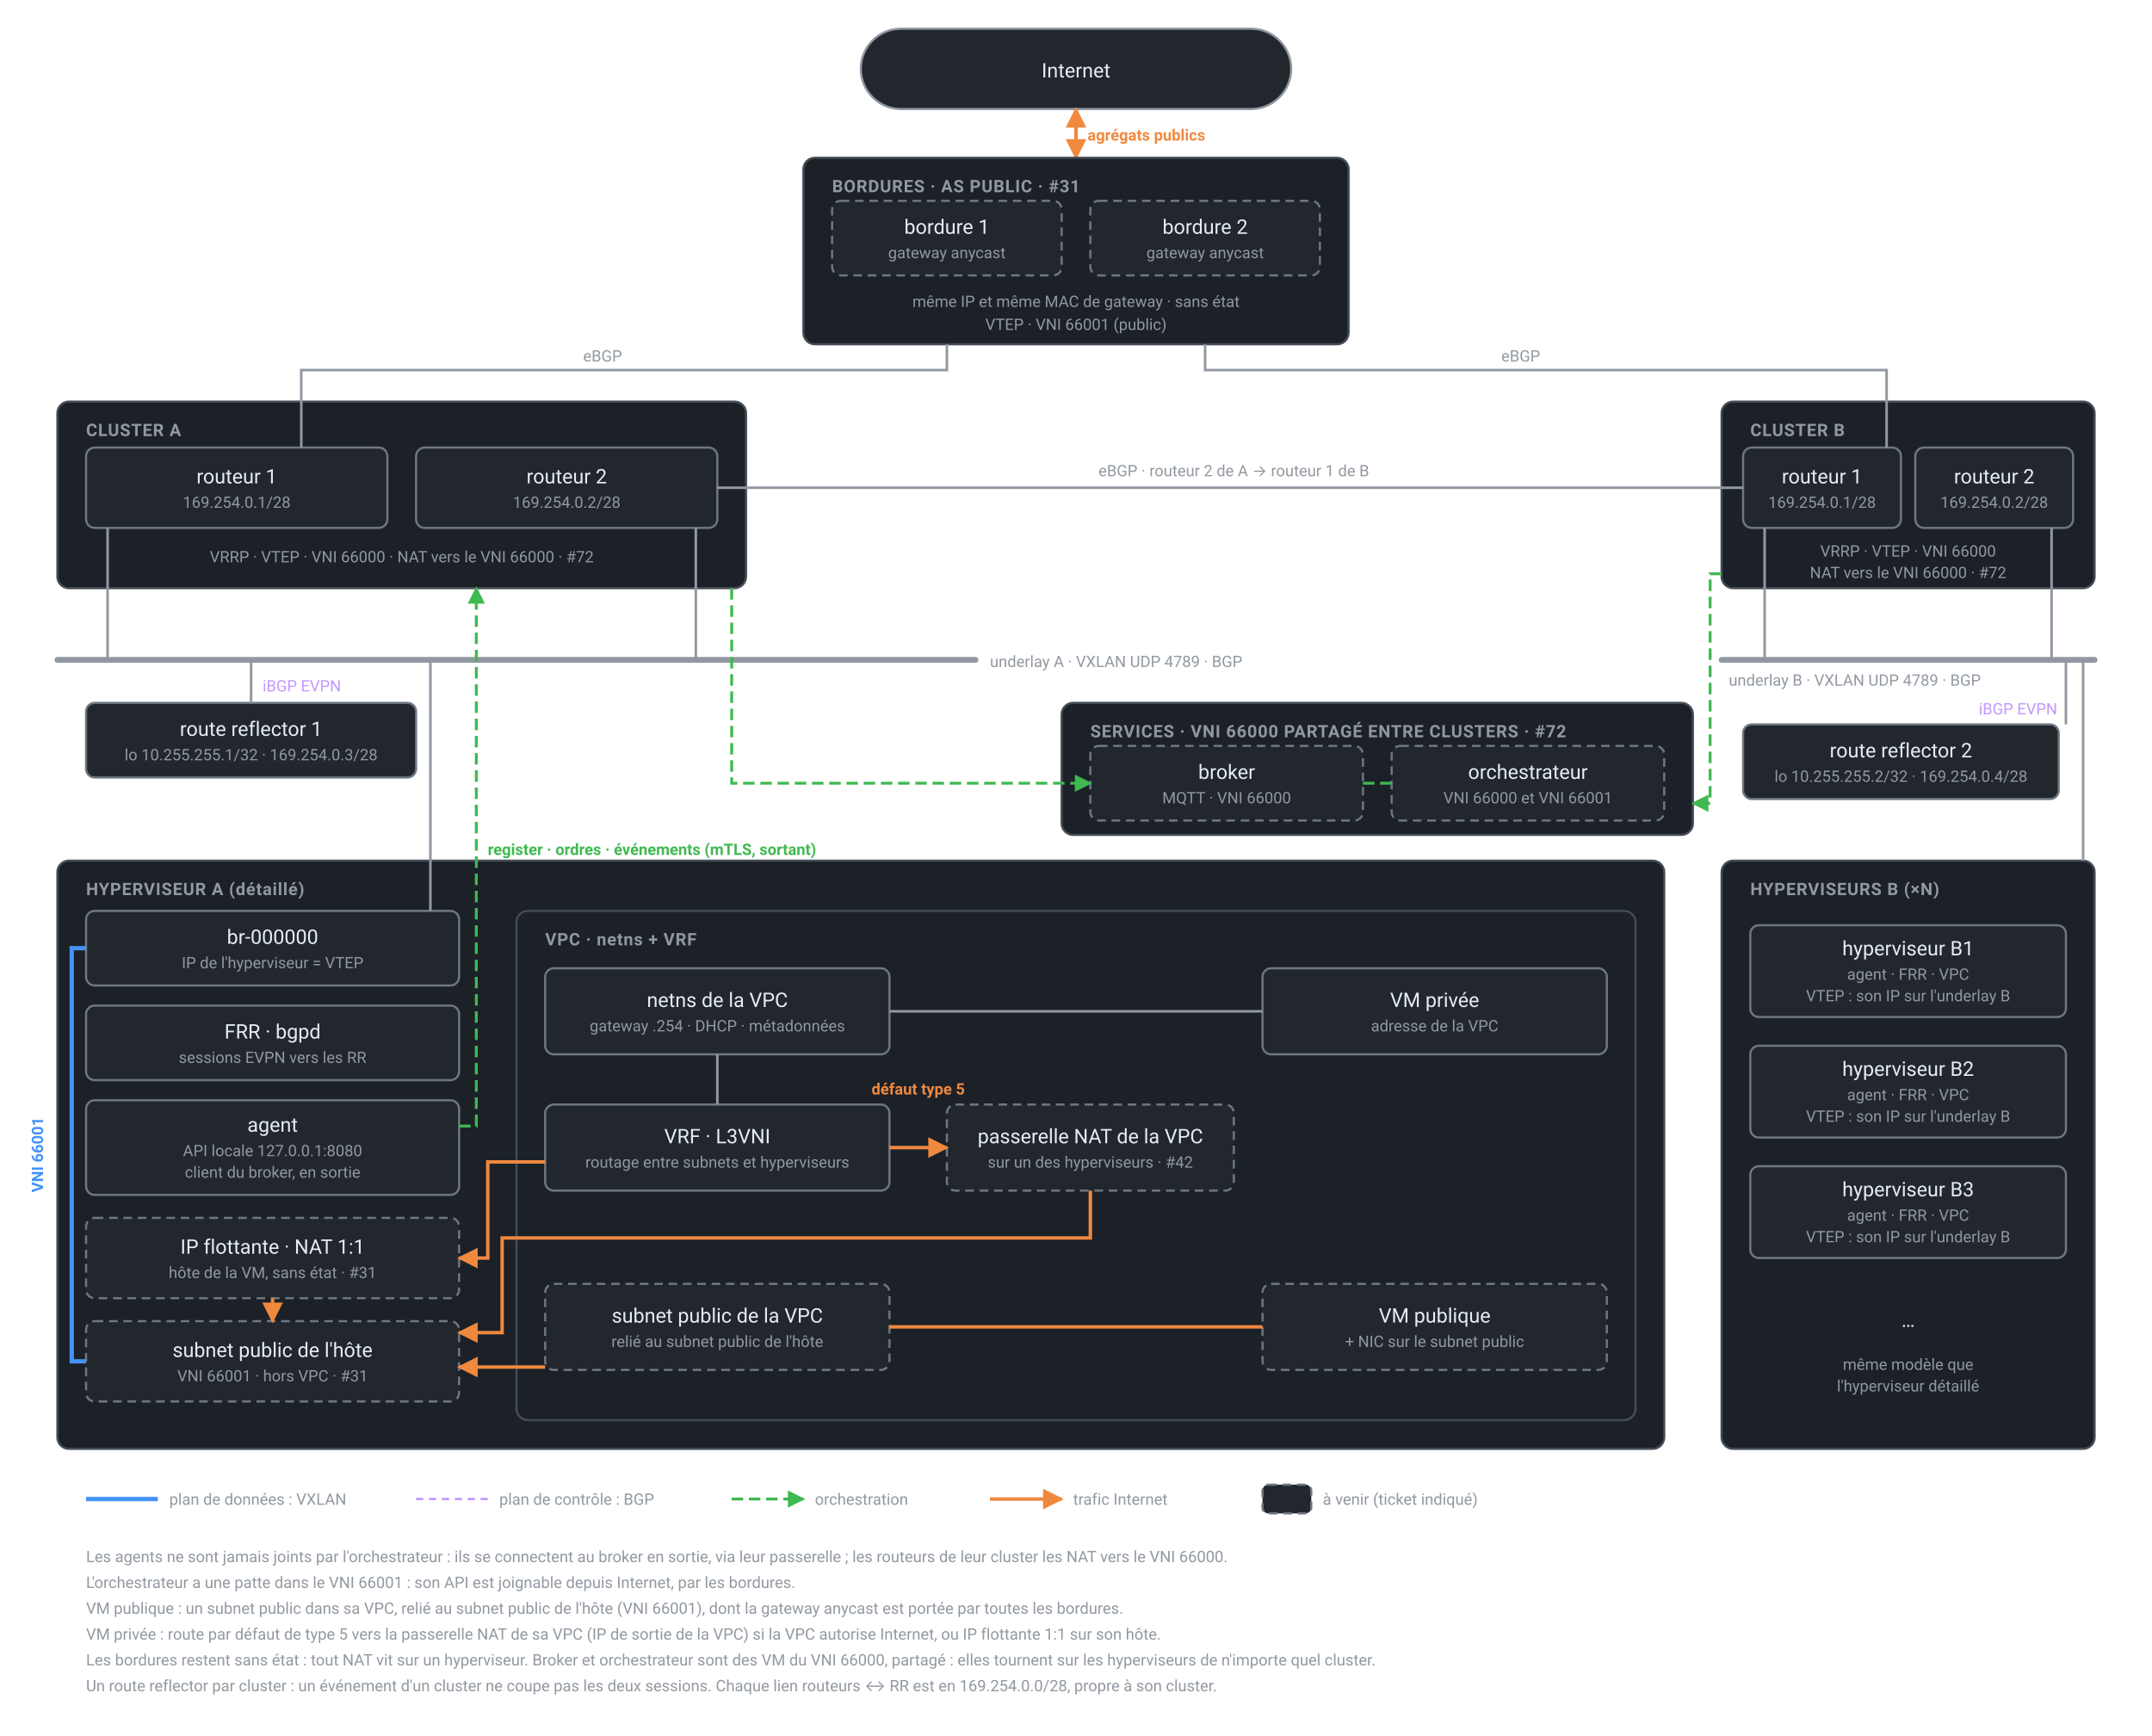
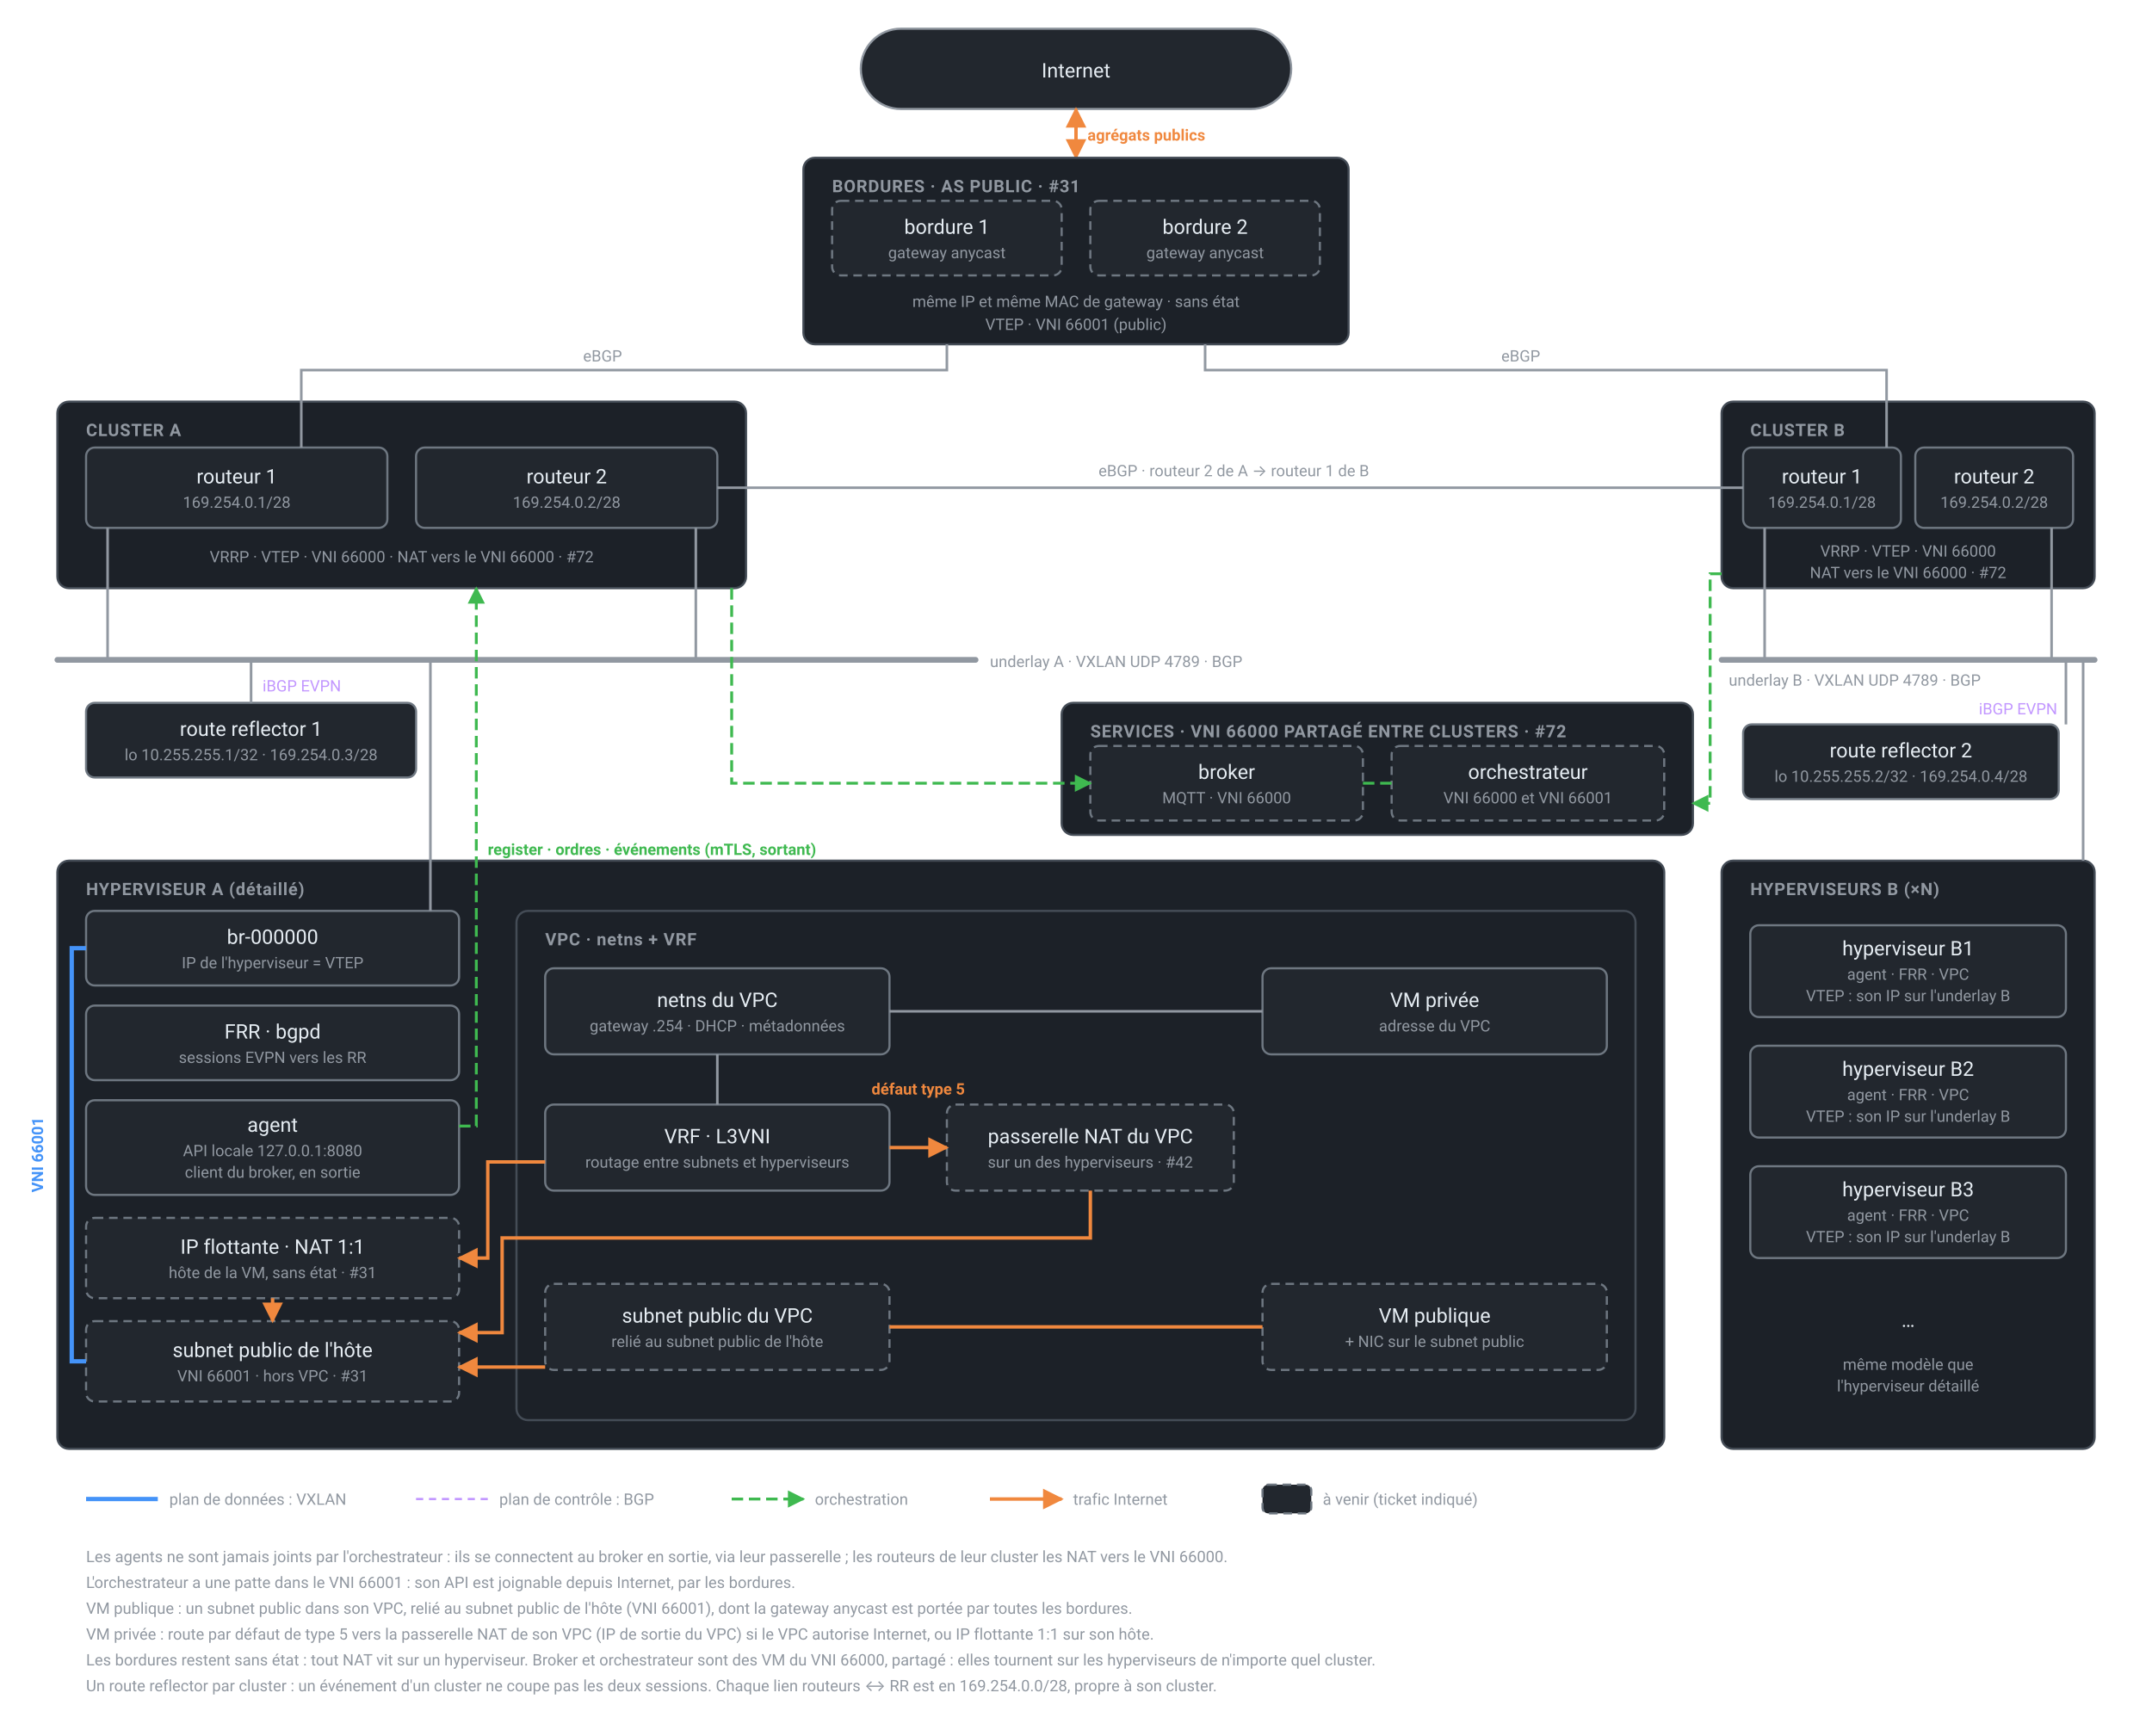
<svg xmlns="http://www.w3.org/2000/svg" viewBox="0 0 1500 1210" width="1500" height="1210" role="img" aria-label="Vue d'ensemble : Internet, bordures, routeurs du cluster, services, orchestration et hyperviseurs">
  <style>
    .lbl { font-family: -apple-system, "Segoe UI", Roboto, sans-serif; font-size: 14px; fill: #e6edf3; }
    .sub { font-family: -apple-system, "Segoe UI", Roboto, sans-serif; font-size: 11px; fill: #9198a1; }
    .grp { font-family: -apple-system, "Segoe UI", Roboto, sans-serif; font-size: 12px; font-weight: 600; fill: #9198a1; letter-spacing: .04em; }
    .ctrlt { font-family: -apple-system, "Segoe UI", Roboto, sans-serif; font-size: 11px; fill: #c297ff; }
    .datat { font-family: -apple-system, "Segoe UI", Roboto, sans-serif; font-size: 11px; font-weight: 600; fill: #4493f8; }
    .orcht { font-family: -apple-system, "Segoe UI", Roboto, sans-serif; font-size: 11px; font-weight: 600; fill: #3fb950; }
    .nett { font-family: -apple-system, "Segoe UI", Roboto, sans-serif; font-size: 11px; font-weight: 600; fill: #f0883e; }
    .box { fill: #22272e; stroke: #6e7781; stroke-width: 1.5; }
    .future { fill: #22272e; stroke: #6e7781; stroke-width: 1.5; stroke-dasharray: 6 4; }
    .group { fill: #1c2128; stroke: #444c56; stroke-width: 1.5; }
    .pill { fill: #22272e; stroke: #9198a1; stroke-width: 1.5; }
    .bus { stroke: #9198a1; stroke-width: 4; fill: none; stroke-linecap: round; }
    .link { stroke: #9198a1; stroke-width: 1.8; fill: none; }
    .ctrl { stroke: #c297ff; stroke-width: 1.6; fill: none; stroke-dasharray: 5 4; }
    .data { stroke: #4493f8; stroke-width: 3; fill: none; }
    .orch { stroke: #3fb950; stroke-width: 2; fill: none; stroke-dasharray: 8 4; }
    .net { stroke: #f0883e; stroke-width: 2.4; fill: none; }
    .head-ctrl { fill: #c297ff; }
    .head-data { fill: #4493f8; }
    .head-orch { fill: #3fb950; }
    .head-net { fill: #f0883e; }
  </style>
  <defs>
    <marker id="a-ctrl" viewBox="0 0 10 10" refX="9" refY="5" markerWidth="7" markerHeight="7" orient="auto-start-reverse">
      <path class="head-ctrl" d="M0 0 L10 5 L0 10 z" />
    </marker>
    <marker id="a-data" viewBox="0 0 10 10" refX="9" refY="5" markerWidth="5" markerHeight="5" orient="auto-start-reverse">
      <path class="head-data" d="M0 0 L10 5 L0 10 z" />
    </marker>
    <marker id="a-orch" viewBox="0 0 10 10" refX="9" refY="5" markerWidth="6" markerHeight="6" orient="auto-start-reverse">
      <path class="head-orch" d="M0 0 L10 5 L0 10 z" />
    </marker>
    <marker id="a-net" viewBox="0 0 10 10" refX="9" refY="5" markerWidth="6" markerHeight="6" orient="auto-start-reverse">
      <path class="head-net" d="M0 0 L10 5 L0 10 z" />
    </marker>
  </defs>
  <rect class="pill" x="600" y="20" width="300" height="56" rx="28" />
  <text class="lbl" x="750" y="54" text-anchor="middle">Internet</text>
  <path class="net" d="M750 76 V110" marker-start="url(#a-net)" marker-end="url(#a-net)" />
  <text class="nett" x="758" y="98" text-anchor="start">agrégats publics</text>
  <rect class="group" x="560" y="110" width="380" height="130" rx="8" />
  <text class="grp" x="580" y="134">BORDURES · AS PUBLIC · #31</text>
  <rect class="future" x="580" y="140" width="160" height="52" rx="6" />
  <text class="lbl" x="660.0" y="163.0" text-anchor="middle">bordure 1</text>
  <text class="sub" x="660.0" y="180.0" text-anchor="middle">gateway anycast</text>
  <rect class="future" x="760" y="140" width="160" height="52" rx="6" />
  <text class="lbl" x="840.0" y="163.0" text-anchor="middle">bordure 2</text>
  <text class="sub" x="840.0" y="180.0" text-anchor="middle">gateway anycast</text>
  <text class="sub" x="750" y="214" text-anchor="middle">même IP et même MAC de gateway · sans état</text>
  <text class="sub" x="750" y="230" text-anchor="middle">VTEP · VNI 66001 (public)</text>
  <rect class="group" x="40" y="280" width="480" height="130" rx="8" />
  <text class="grp" x="60" y="304">CLUSTER A</text>
  <rect class="box" x="60" y="312" width="210" height="56" rx="6" />
  <text class="lbl" x="165.0" y="337.0" text-anchor="middle">routeur 1</text>
  <text class="sub" x="165.0" y="354.0" text-anchor="middle">169.254.0.1/28</text>
  <rect class="box" x="290" y="312" width="210" height="56" rx="6" />
  <text class="lbl" x="395.0" y="337.0" text-anchor="middle">routeur 2</text>
  <text class="sub" x="395.0" y="354.0" text-anchor="middle">169.254.0.2/28</text>
  <text class="sub" x="280" y="392" text-anchor="middle">VRRP · VTEP · VNI 66000 · NAT vers le VNI 66000 · #72</text>
  <rect class="group" x="1200" y="280" width="260" height="130" rx="8" />
  <text class="grp" x="1220" y="304">CLUSTER B</text>
  <rect class="box" x="1215" y="312" width="110" height="56" rx="6" />
  <text class="lbl" x="1270.0" y="337.0" text-anchor="middle">routeur 1</text>
  <text class="sub" x="1270.0" y="354.0" text-anchor="middle">169.254.0.1/28</text>
  <rect class="box" x="1335" y="312" width="110" height="56" rx="6" />
  <text class="lbl" x="1390.0" y="337.0" text-anchor="middle">routeur 2</text>
  <text class="sub" x="1390.0" y="354.0" text-anchor="middle">169.254.0.2/28</text>
  <text class="sub" x="1330" y="388" text-anchor="middle">VRRP · VTEP · VNI 66000</text>
  <text class="sub" x="1330" y="403" text-anchor="middle">NAT vers le VNI 66000 · #72</text>
  <line class="bus" x1="1200" y1="460" x2="1460" y2="460" />
  <text class="sub" x="1205" y="478" text-anchor="start">underlay B · VXLAN UDP 4789 · BGP</text>
  <path class="link" d="M1230 368 V460" />
  <path class="link" d="M1430 368 V460" />
  <rect class="box" x="1215" y="505" width="220" height="52" rx="6" />
  <text class="lbl" x="1325.0" y="528.0" text-anchor="middle">route reflector 2</text>
  <text class="sub" x="1325.0" y="545.0" text-anchor="middle">lo 10.255.255.2/32 · 169.254.0.4/28</text>
  <path class="link" d="M1440 460 V505" />
  <text class="ctrlt" x="1434" y="498" text-anchor="end">iBGP EVPN</text>
  <rect class="group" x="1200" y="600" width="260" height="410" rx="8" />
  <text class="grp" x="1220" y="624">HYPERVISEURS B (×N)</text>
  <rect class="box" x="1220" y="645" width="220" height="64" rx="6" />
  <text class="lbl" x="1330.0" y="666.0" text-anchor="middle">hyperviseur B1</text>
  <text class="sub" x="1330.0" y="683.0" text-anchor="middle">agent · FRR · VPC</text>
  <text class="sub" x="1330.0" y="698.0" text-anchor="middle">VTEP : son IP sur l'underlay B</text>
  <rect class="box" x="1220" y="729" width="220" height="64" rx="6" />
  <text class="lbl" x="1330.0" y="750.0" text-anchor="middle">hyperviseur B2</text>
  <text class="sub" x="1330.0" y="767.0" text-anchor="middle">agent · FRR · VPC</text>
  <text class="sub" x="1330.0" y="782.0" text-anchor="middle">VTEP : son IP sur l'underlay B</text>
  <rect class="box" x="1220" y="813" width="220" height="64" rx="6" />
  <text class="lbl" x="1330.0" y="834.0" text-anchor="middle">hyperviseur B3</text>
  <text class="sub" x="1330.0" y="851.0" text-anchor="middle">agent · FRR · VPC</text>
  <text class="sub" x="1330.0" y="866.0" text-anchor="middle">VTEP : son IP sur l'underlay B</text>
  <text class="lbl" x="1330" y="925" text-anchor="middle">…</text>
  <text class="sub" x="1330" y="955" text-anchor="middle">même modèle que</text>
  <text class="sub" x="1330" y="970" text-anchor="middle">l'hyperviseur détaillé</text>
  <path class="link" d="M1452 460 V600" />
  <path class="link" d="M500 340 H1215" />
  <text class="sub" x="860" y="332" text-anchor="middle">eBGP · routeur 2 de A → routeur 1 de B</text>
  <path class="link" d="M660 240 V258 H210 V312" />
  <path class="link" d="M840 240 V258 H1315 V312" />
  <text class="sub" x="420" y="252" text-anchor="middle">eBGP</text>
  <text class="sub" x="1060" y="252" text-anchor="middle">eBGP</text>
  <line class="bus" x1="40" y1="460" x2="680" y2="460" />
  <text class="sub" x="690" y="465" text-anchor="start">underlay A · VXLAN UDP 4789 · BGP</text>
  <path class="link" d="M75 368 V460" />
  <path class="link" d="M485 368 V460" />
  <rect class="box" x="60" y="490" width="230" height="52" rx="6" />
  <text class="lbl" x="175.0" y="513.0" text-anchor="middle">route reflector 1</text>
  <text class="sub" x="175.0" y="530.0" text-anchor="middle">lo 10.255.255.1/32 · 169.254.0.3/28</text>
  <path class="link" d="M175 460 V490" />
  <text class="ctrlt" x="183" y="482" text-anchor="start">iBGP EVPN</text>
  <rect class="group" x="740" y="490" width="440" height="92" rx="8" />
  <text class="grp" x="760" y="514">SERVICES · VNI 66000 PARTAGÉ ENTRE CLUSTERS · #72</text>
  <rect class="future" x="760" y="520" width="190" height="52" rx="6" />
  <text class="lbl" x="855.0" y="543.0" text-anchor="middle">broker</text>
  <text class="sub" x="855.0" y="560.0" text-anchor="middle">MQTT · VNI 66000</text>
  <rect class="future" x="970" y="520" width="190" height="52" rx="6" />
  <text class="lbl" x="1065.0" y="543.0" text-anchor="middle">orchestrateur</text>
  <text class="sub" x="1065.0" y="560.0" text-anchor="middle">VNI 66000 et VNI 66001</text>
  <path class="orch" d="M950 546 H970" />
  <path class="orch" d="M510 410 V546 H760" marker-end="url(#a-orch)" />
  <path class="orch" d="M1200 400 H1192 V560 H1180" marker-end="url(#a-orch)" />
  <rect class="group" x="40" y="600" width="1120" height="410" rx="8" />
  <text class="grp" x="60" y="624">HYPERVISEUR A (détaillé)</text>
  <rect class="box" x="60" y="635" width="260" height="52" rx="6" />
  <text class="lbl" x="190.0" y="658.0" text-anchor="middle">br-000000</text>
  <text class="sub" x="190.0" y="675.0" text-anchor="middle">IP de l'hyperviseur = VTEP</text>
  <rect class="box" x="60" y="701" width="260" height="52" rx="6" />
  <text class="lbl" x="190.0" y="724.0" text-anchor="middle">FRR · bgpd</text>
  <text class="sub" x="190.0" y="741.0" text-anchor="middle">sessions EVPN vers les RR</text>
  <rect class="box" x="60" y="767" width="260" height="66" rx="6" />
  <text class="lbl" x="190.0" y="789.0" text-anchor="middle">agent</text>
  <text class="sub" x="190.0" y="806.0" text-anchor="middle">API locale 127.0.0.1:8080</text>
  <text class="sub" x="190.0" y="821.0" text-anchor="middle">client du broker, en sortie</text>
  <rect class="future" x="60" y="849" width="260" height="56" rx="6" />
  <text class="lbl" x="190.0" y="874.0" text-anchor="middle">IP flottante · NAT 1:1</text>
  <text class="sub" x="190.0" y="891.0" text-anchor="middle">hôte de la VM, sans état · #31</text>
  <rect class="future" x="60" y="921" width="260" height="56" rx="6" />
  <text class="lbl" x="190.0" y="946.0" text-anchor="middle">subnet public de l'hôte</text>
  <text class="sub" x="190.0" y="963.0" text-anchor="middle">VNI 66001 · hors VPC · #31</text>
  <rect class="group" x="360" y="635" width="780" height="355" rx="8" />
  <text class="grp" x="380" y="659">VPC · netns + VRF</text>
  <rect class="box" x="380" y="675" width="240" height="60" rx="6" />
-   <text class="lbl" x="500.0" y="702.0" text-anchor="middle">netns de la VPC</text>
+   <text class="lbl" x="500.0" y="702.0" text-anchor="middle">netns du VPC</text>
  <text class="sub" x="500.0" y="719.0" text-anchor="middle">gateway .254 · DHCP · métadonnées</text>
  <rect class="box" x="380" y="770" width="240" height="60" rx="6" />
  <text class="lbl" x="500.0" y="797.0" text-anchor="middle">VRF · L3VNI</text>
  <text class="sub" x="500.0" y="814.0" text-anchor="middle">routage entre subnets et hyperviseurs</text>
  <rect class="future" x="660" y="770" width="200" height="60" rx="6" />
-   <text class="lbl" x="760.0" y="797.0" text-anchor="middle">passerelle NAT de la VPC</text>
+   <text class="lbl" x="760.0" y="797.0" text-anchor="middle">passerelle NAT du VPC</text>
  <text class="sub" x="760.0" y="814.0" text-anchor="middle">sur un des hyperviseurs · #42</text>
  <rect class="future" x="380" y="895" width="240" height="60" rx="6" />
-   <text class="lbl" x="500.0" y="922.0" text-anchor="middle">subnet public de la VPC</text>
+   <text class="lbl" x="500.0" y="922.0" text-anchor="middle">subnet public du VPC</text>
  <text class="sub" x="500.0" y="939.0" text-anchor="middle">relié au subnet public de l'hôte</text>
  <rect class="box" x="880" y="675" width="240" height="60" rx="6" />
  <text class="lbl" x="1000.0" y="702.0" text-anchor="middle">VM privée</text>
-   <text class="sub" x="1000.0" y="719.0" text-anchor="middle">adresse de la VPC</text>
+   <text class="sub" x="1000.0" y="719.0" text-anchor="middle">adresse du VPC</text>
  <rect class="future" x="880" y="895" width="240" height="60" rx="6" />
  <text class="lbl" x="1000.0" y="922.0" text-anchor="middle">VM publique</text>
  <text class="sub" x="1000.0" y="939.0" text-anchor="middle">+ NIC sur le subnet public</text>
  <path class="link" d="M880 705 H620" />
  <path class="link" d="M500 735 V770" />
  <path class="net" d="M880 925 H620" />
  <path class="net" d="M380 953 H320" marker-end="url(#a-net)" />
  <path class="net" d="M380 810 H340 V877 H320" marker-end="url(#a-net)" />
  <path class="net" d="M620 800 H660" marker-end="url(#a-net)" />
  <path class="net" d="M760 830 V863 H350 V929 H320" marker-end="url(#a-net)" />
  <text class="nett" x="640" y="763" text-anchor="middle">défaut type 5</text>
  <path class="net" d="M190 905 V921" marker-end="url(#a-net)" />
  <path class="data" d="M60 949 H50 V661 H60" />
  <text class="datat" x="30" y="805" text-anchor="middle" transform="rotate(-90 30 805)">VNI 66001</text>
  <path class="link" d="M300 635 V460" />
  <path class="orch" d="M320 785 H332 V410" marker-end="url(#a-orch)" />
  <text class="orcht" x="340" y="596" text-anchor="start">register · ordres · événements (mTLS, sortant)</text>
  <path class="data" d="M60 1045 H110" />
  <text class="sub" x="118" y="1049" text-anchor="start">plan de données : VXLAN</text>
  <path class="ctrl" d="M290 1045 H340" />
  <text class="sub" x="348" y="1049" text-anchor="start">plan de contrôle : BGP</text>
  <path class="orch" d="M510 1045 H560" marker-end="url(#a-orch)" />
  <text class="sub" x="568" y="1049" text-anchor="start">orchestration</text>
  <path class="net" d="M690 1045 H740" marker-end="url(#a-net)" />
  <text class="sub" x="748" y="1049" text-anchor="start">trafic Internet</text>
  <rect class="future" x="880" y="1035" width="34" height="20" rx="4" />
  <text class="sub" x="922" y="1049" text-anchor="start">à venir (ticket indiqué)</text>
  <text class="sub" x="60" y="1089" text-anchor="start">Les agents ne sont jamais joints par l'orchestrateur : ils se connectent au broker en sortie, via leur passerelle ; les routeurs de leur cluster les NAT vers le VNI 66000.</text>
  <text class="sub" x="60" y="1107" text-anchor="start">L'orchestrateur a une patte dans le VNI 66001 : son API est joignable depuis Internet, par les bordures.</text>
-   <text class="sub" x="60" y="1125" text-anchor="start">VM publique : un subnet public dans sa VPC, relié au subnet public de l'hôte (VNI 66001), dont la gateway anycast est portée par toutes les bordures.</text>
-   <text class="sub" x="60" y="1143" text-anchor="start">VM privée : route par défaut de type 5 vers la passerelle NAT de sa VPC (IP de sortie de la VPC) si la VPC autorise Internet, ou IP flottante 1:1 sur son hôte.</text>
+   <text class="sub" x="60" y="1125" text-anchor="start">VM publique : un subnet public dans son VPC, relié au subnet public de l'hôte (VNI 66001), dont la gateway anycast est portée par toutes les bordures.</text>
+   <text class="sub" x="60" y="1143" text-anchor="start">VM privée : route par défaut de type 5 vers la passerelle NAT de son VPC (IP de sortie du VPC) si le VPC autorise Internet, ou IP flottante 1:1 sur son hôte.</text>
  <text class="sub" x="60" y="1161" text-anchor="start">Les bordures restent sans état : tout NAT vit sur un hyperviseur. Broker et orchestrateur sont des VM du VNI 66000, partagé : elles tournent sur les hyperviseurs de n'importe quel cluster.</text>
  <text class="sub" x="60" y="1179" text-anchor="start">Un route reflector par cluster : un événement d'un cluster ne coupe pas les deux sessions. Chaque lien routeurs ↔ RR est en 169.254.0.0/28, propre à son cluster.</text>
</svg>
